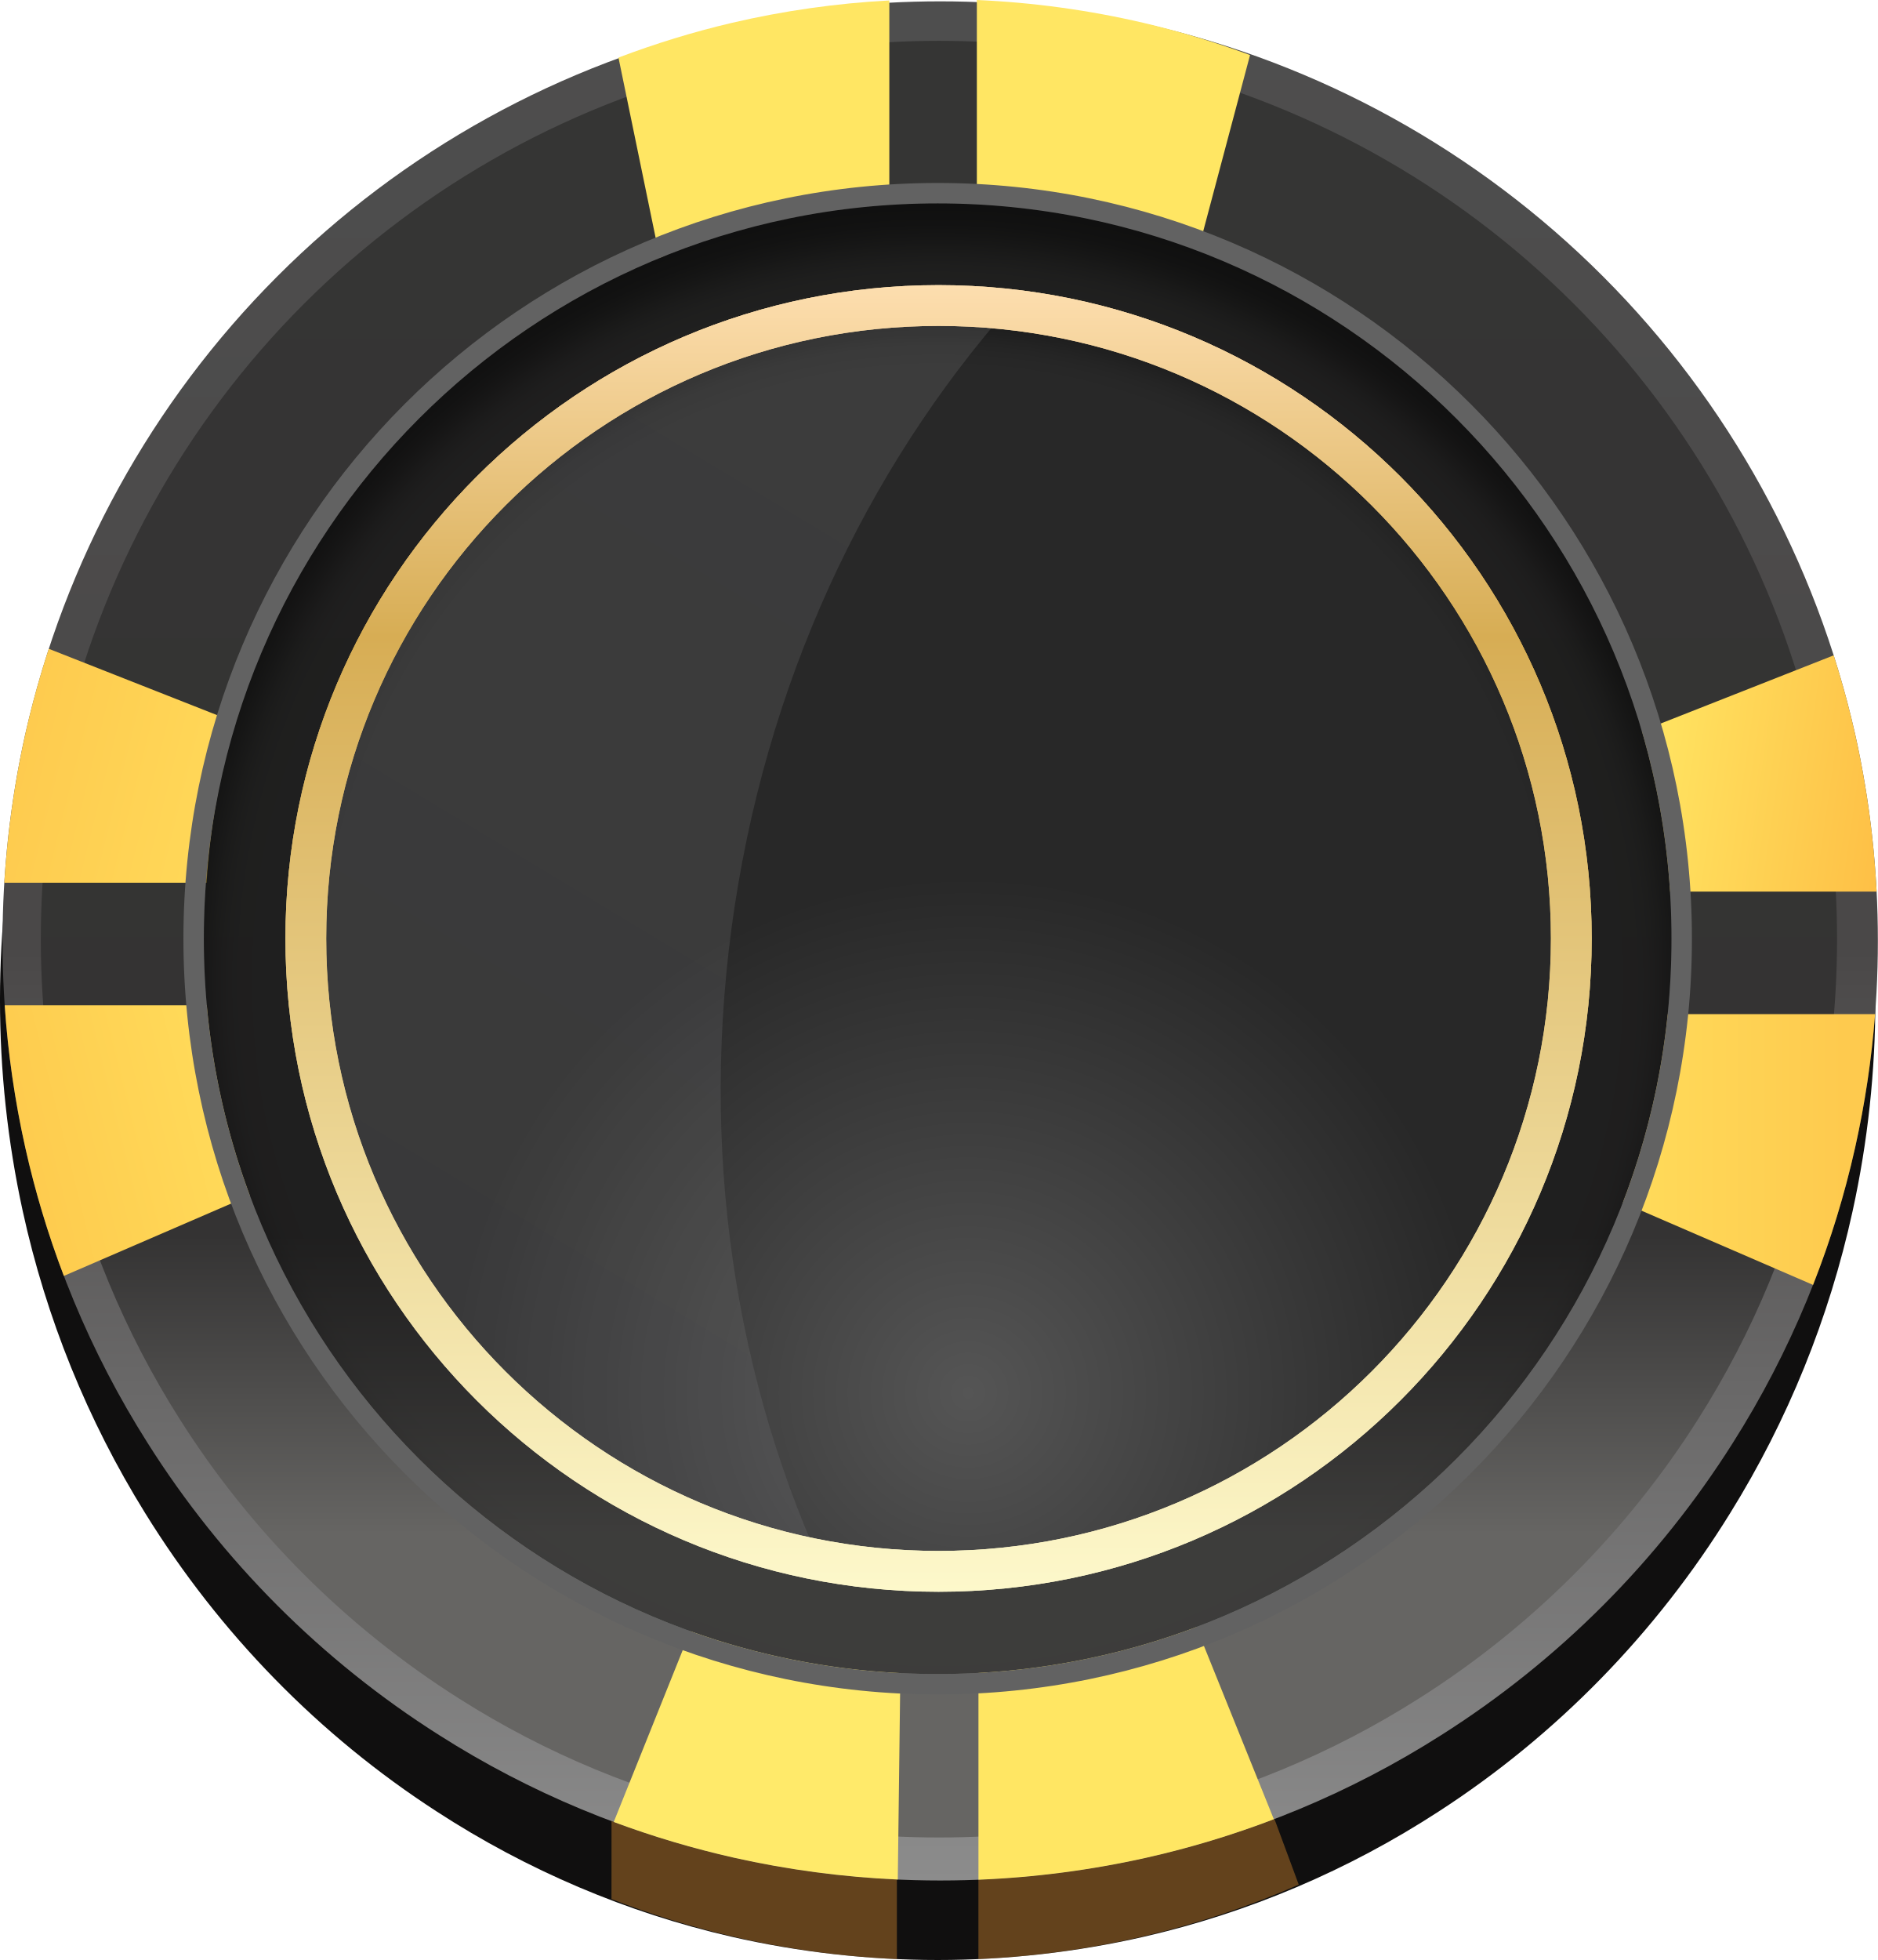
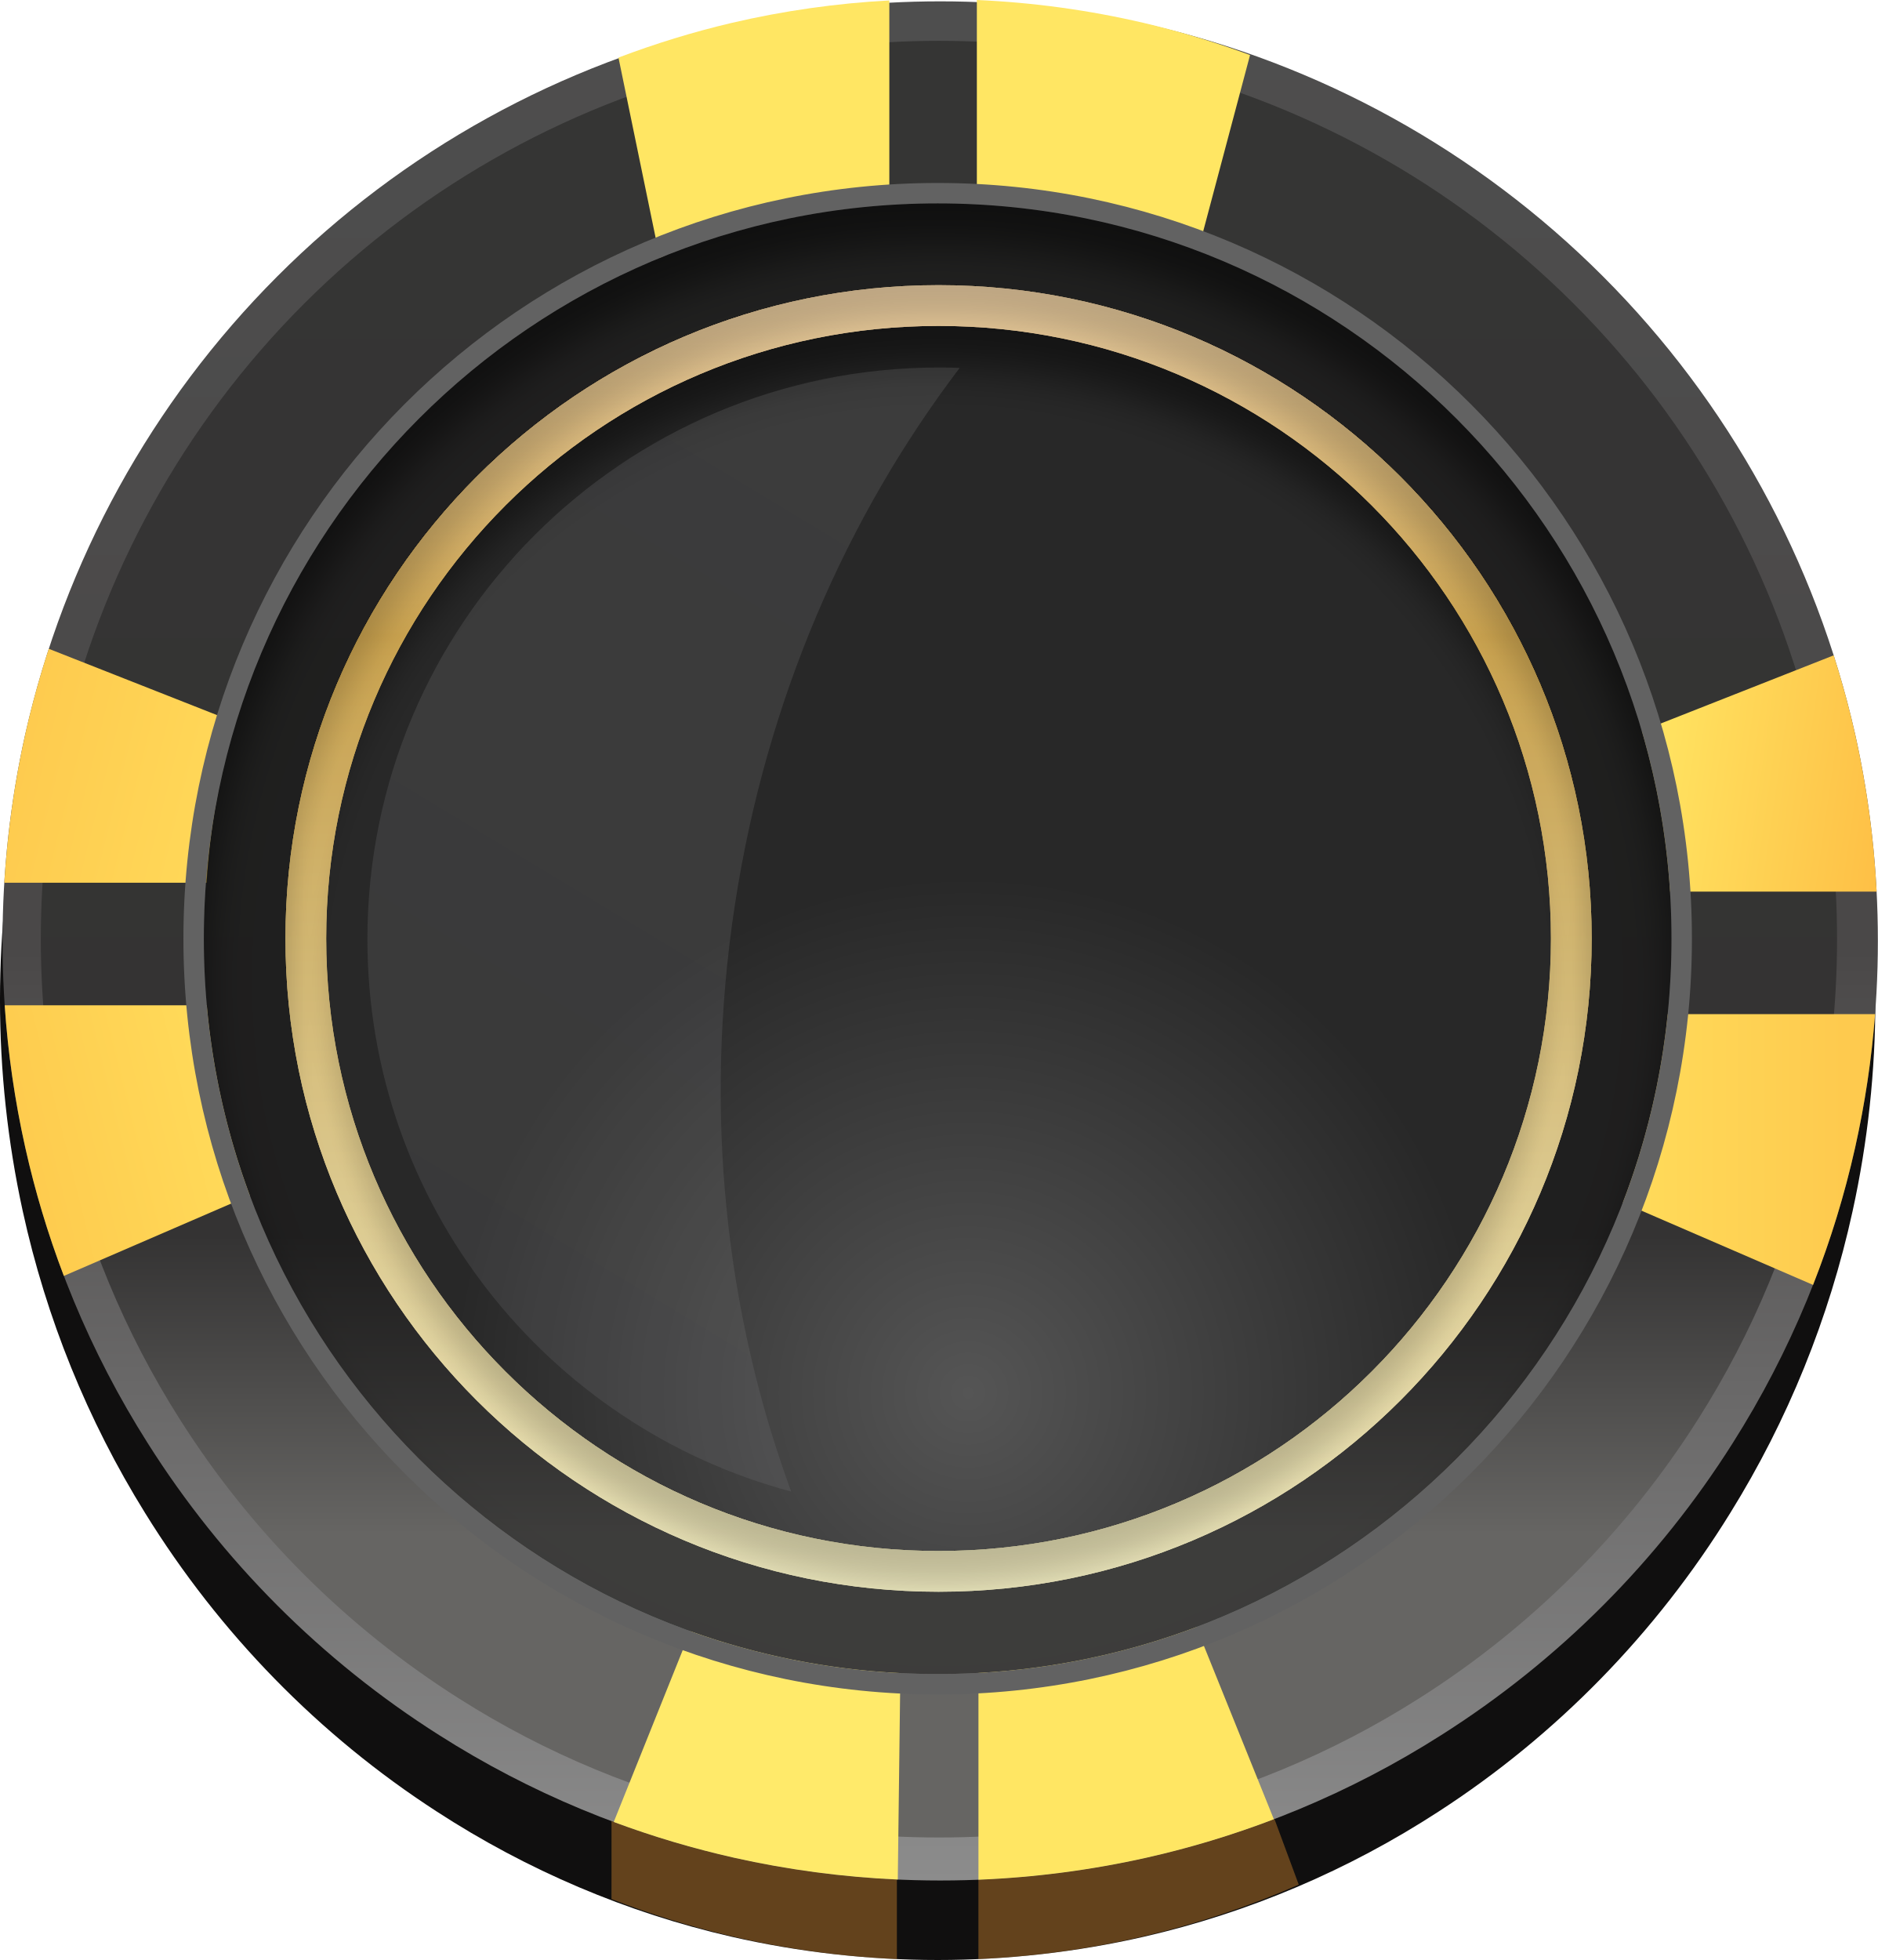
<svg xmlns="http://www.w3.org/2000/svg" width="46" height="48" viewBox="0 0 46 48" fill="none">
  <path d="M45.938 24.49C45.94 26.229 45.753 27.963 45.381 29.66C44.807 32.283 43.793 34.783 42.385 37.051C40.563 40.001 38.123 42.498 35.242 44.363C33.026 45.804 30.583 46.842 28.021 47.43C24.694 48.19 21.244 48.19 17.918 47.43C15.356 46.842 12.913 45.804 10.697 44.363C7.816 42.498 5.376 40.001 3.553 37.051C2.145 34.783 1.131 32.283 0.557 29.66C-0.186 26.254 -0.186 22.722 0.557 19.316C1.516 14.979 3.656 11.008 6.728 7.864C9.801 4.72 13.68 2.531 17.918 1.55C21.244 0.79 24.694 0.79 28.021 1.55C32.258 2.532 36.137 4.721 39.209 7.865C42.281 11.009 44.421 14.979 45.381 19.316C45.753 21.014 45.94 22.75 45.938 24.49Z" fill="#100F0F" />
  <path d="M46 23.043C46.001 24.745 45.814 26.442 45.443 28.103C44.869 30.669 43.855 33.117 42.447 35.337C40.624 38.223 38.184 40.668 35.303 42.493C33.087 43.904 30.644 44.919 28.082 45.495C24.756 46.239 21.306 46.239 17.979 45.495C15.417 44.919 12.974 43.904 10.758 42.493C7.877 40.668 5.437 38.223 3.615 35.337C2.207 33.117 1.193 30.669 0.619 28.103C-0.124 24.769 -0.124 21.312 0.619 17.979C1.578 13.734 3.717 9.848 6.79 6.771C9.862 3.693 13.742 1.551 17.979 0.591C21.306 -0.153 24.756 -0.153 28.082 0.591C32.319 1.552 36.198 3.695 39.27 6.772C42.343 9.849 44.483 13.734 45.443 17.979C45.815 19.641 46.001 21.339 46 23.043Z" fill="url(#paint0_linear)" />
  <path d="M45 23C45.001 24.628 44.822 26.25 44.466 27.838C43.916 30.292 42.945 32.632 41.597 34.755C39.851 37.514 37.514 39.851 34.755 41.597C32.632 42.945 30.292 43.916 27.838 44.466C24.652 45.178 21.348 45.178 18.162 44.466C15.708 43.916 13.368 42.945 11.245 41.597C8.486 39.851 6.149 37.514 4.403 34.755C3.055 32.632 2.084 30.292 1.534 27.838C0.822 24.651 0.822 21.346 1.534 18.158C2.452 14.1 4.502 10.384 7.444 7.442C10.387 4.5 14.103 2.451 18.162 1.534C21.348 0.822 24.652 0.822 27.838 1.534C31.896 2.452 35.612 4.501 38.554 7.443C41.497 10.385 43.547 14.1 44.466 18.158C44.822 19.747 45.001 21.371 45 23Z" fill="url(#paint1_linear)" />
  <path fill-rule="evenodd" clip-rule="evenodd" d="M23.967 46.034V47.978C25.328 47.916 26.684 47.73 28.02 47.418C29.32 47.113 30.59 46.69 31.814 46.155L31.219 44.548C30.199 44.938 29.151 45.255 28.082 45.495C26.725 45.798 25.348 45.978 23.967 46.034Z" fill="#B7762A" fill-opacity="0.5" />
  <path fill-rule="evenodd" clip-rule="evenodd" d="M14.98 44.6L14.979 46.508C15.937 46.879 16.918 47.184 17.918 47.418C19.254 47.73 20.61 47.916 21.97 47.978V46.028C20.631 45.967 19.296 45.789 17.979 45.495C16.958 45.265 15.956 44.966 14.98 44.6Z" fill="#B7762A" fill-opacity="0.5" />
  <path fill-rule="evenodd" clip-rule="evenodd" d="M44.918 16.049C45.12 16.683 45.296 17.326 45.443 17.979C45.727 19.248 45.903 20.538 45.97 21.835H40.909C40.823 20.477 40.587 19.161 40.218 17.901L44.918 16.049Z" fill="url(#paint2_linear)" />
  <path fill-rule="evenodd" clip-rule="evenodd" d="M39.753 29.452C40.313 27.995 40.688 26.447 40.852 24.836H45.932C45.847 25.935 45.684 27.026 45.443 28.103C45.186 29.252 44.841 30.376 44.412 31.467L39.753 29.452Z" fill="url(#paint3_linear)" />
  <path fill-rule="evenodd" clip-rule="evenodd" d="M23.929 0C25.302 0.06 26.671 0.247 28.02 0.562C28.904 0.771 29.773 1.034 30.621 1.348L29.352 6.121C27.653 5.364 25.83 4.9 23.929 4.783V0Z" fill="#FFE663" />
  <path fill-rule="evenodd" clip-rule="evenodd" d="M21.785 0.011V4.798C19.806 4.949 17.915 5.475 16.162 6.317L15.15 1.41C16.052 1.068 16.976 0.784 17.918 0.562C19.194 0.264 20.487 0.08 21.785 0.011Z" fill="#FFE663" />
  <path fill-rule="evenodd" clip-rule="evenodd" d="M5.066 24.619C5.211 26.244 5.572 27.806 6.12 29.277L1.564 31.247C1.175 30.225 0.858 29.174 0.619 28.103C0.362 26.953 0.194 25.788 0.115 24.619H5.066Z" fill="url(#paint4_linear)" />
  <path fill-rule="evenodd" clip-rule="evenodd" d="M0.105 21.618C0.18 20.397 0.351 19.18 0.619 17.979C0.778 17.271 0.971 16.574 1.195 15.889L5.751 17.684C5.382 18.944 5.146 20.261 5.06 21.618H0.105Z" fill="url(#paint5_linear)" />
  <path fill-rule="evenodd" clip-rule="evenodd" d="M23.968 40.97C25.837 40.867 27.631 40.478 29.305 39.847L31.204 44.553C30.189 44.941 29.146 45.256 28.082 45.495C26.726 45.798 25.349 45.978 23.968 46.034V40.97Z" fill="#FFE663" />
  <path fill-rule="evenodd" clip-rule="evenodd" d="M16.91 39.948C18.53 40.529 20.258 40.884 22.055 40.974L21.992 46.029C20.646 45.969 19.303 45.791 17.98 45.495C16.977 45.269 15.993 44.977 15.034 44.62L16.91 39.948Z" fill="#FFEA6A" />
  <g filter="url(#filter0_i)">
    <path d="M22.969 40.997C32.897 40.997 40.945 32.935 40.945 22.989C40.945 13.044 32.897 4.981 22.969 4.981C13.041 4.981 4.993 13.044 4.993 22.989C4.993 32.935 13.041 40.997 22.969 40.997Z" fill="black" fill-opacity="0.4" />
  </g>
  <path d="M22.969 41.247C33.036 41.247 41.195 33.072 41.195 22.989C41.195 12.906 33.036 4.731 22.969 4.731C12.903 4.731 4.743 12.906 4.743 22.989C4.743 33.072 12.903 41.247 22.969 41.247Z" stroke="#626262" stroke-width="0.5" />
  <g filter="url(#filter1_i)">
    <path d="M22.991 38.982C31.827 38.982 38.991 31.819 38.991 22.982C38.991 14.146 31.827 6.982 22.991 6.982C14.154 6.982 6.991 14.146 6.991 22.982C6.991 31.819 14.154 38.982 22.991 38.982Z" fill="url(#paint6_radial)" />
  </g>
  <path d="M38.491 22.982C38.491 31.543 31.551 38.482 22.991 38.482C14.43 38.482 7.491 31.543 7.491 22.982C7.491 14.422 14.43 7.482 22.991 7.482C31.551 7.482 38.491 14.422 38.491 22.982Z" stroke="url(#paint7_linear)" />
-   <path fill-rule="evenodd" clip-rule="evenodd" d="M25.087 7.118C24.401 7.029 23.701 6.982 22.991 6.982C14.154 6.982 6.991 14.146 6.991 22.982C6.991 30.908 12.754 37.488 20.318 38.76C18.016 33.904 17.089 28.137 17.999 22.176C18.903 16.254 21.479 11.057 25.087 7.118Z" fill="url(#paint8_linear)" fill-opacity="0.2" />
-   <path fill-rule="evenodd" clip-rule="evenodd" d="M22.991 37.982C31.275 37.982 37.991 31.267 37.991 22.982C37.991 14.698 31.275 7.982 22.991 7.982C14.707 7.982 7.991 14.698 7.991 22.982C7.991 31.267 14.707 37.982 22.991 37.982ZM38.991 22.982C38.991 31.819 31.827 38.982 22.991 38.982C14.154 38.982 6.991 31.819 6.991 22.982C6.991 14.146 14.154 6.982 22.991 6.982C31.827 6.982 38.991 14.146 38.991 22.982Z" fill="url(#paint9_linear)" />
+   <path fill-rule="evenodd" clip-rule="evenodd" d="M23.509 9.009C23.34 9.003 23.17 9 23 9C15.268 9 9 15.268 9 23C9 29.48 13.403 34.932 19.381 36.528C17.78 32.178 17.225 27.248 17.999 22.176C18.765 17.158 20.731 12.662 23.509 9.009Z" fill="url(#paint8_linear)" fill-opacity="0.2" />
+   <g filter="url(#filter2_i)">
+     <path fill-rule="evenodd" clip-rule="evenodd" d="M22.991 37.982C31.275 37.982 37.991 31.267 37.991 22.982C37.991 14.698 31.275 7.982 22.991 7.982C14.707 7.982 7.991 14.698 7.991 22.982C7.991 31.267 14.707 37.982 22.991 37.982ZM38.991 22.982C38.991 31.819 31.827 38.982 22.991 38.982C14.154 38.982 6.991 31.819 6.991 22.982C6.991 14.146 14.154 6.982 22.991 6.982C31.827 6.982 38.991 14.146 38.991 22.982Z" fill="url(#paint9_linear)" />
+   </g>
  <defs>
    <filter id="filter0_i" x="4.493" y="4.481" width="36.952" height="38.016" filterUnits="userSpaceOnUse" color-interpolation-filters="sRGB">
      <feFlood flood-opacity="0" result="BackgroundImageFix" />
      <feBlend mode="normal" in="SourceGraphic" in2="BackgroundImageFix" result="shape" />
      <feColorMatrix in="SourceAlpha" type="matrix" values="0 0 0 0 0 0 0 0 0 0 0 0 0 0 0 0 0 0 127 0" result="hardAlpha" />
      <feOffset dy="1" />
      <feGaussianBlur stdDeviation="0.5" />
      <feComposite in2="hardAlpha" operator="arithmetic" k2="-1" k3="1" />
      <feColorMatrix type="matrix" values="0 0 0 0 0 0 0 0 0 0 0 0 0 0 0 0 0 0 0.5 0" />
      <feBlend mode="normal" in2="shape" result="effect1_innerShadow" />
    </filter>
    <filter id="filter1_i" x="6.991" y="6.982" width="32" height="33" filterUnits="userSpaceOnUse" color-interpolation-filters="sRGB">
      <feFlood flood-opacity="0" result="BackgroundImageFix" />
      <feBlend mode="normal" in="SourceGraphic" in2="BackgroundImageFix" result="shape" />
      <feColorMatrix in="SourceAlpha" type="matrix" values="0 0 0 0 0 0 0 0 0 0 0 0 0 0 0 0 0 0 127 0" result="hardAlpha" />
+       <feOffset dy="2" />
+       <feGaussianBlur stdDeviation="0.5" />
+       <feComposite in2="hardAlpha" operator="arithmetic" k2="-1" k3="1" />
+       <feColorMatrix type="matrix" values="0 0 0 0 0 0 0 0 0 0 0 0 0 0 0 0 0 0 0.5 0" />
+       <feBlend mode="normal" in2="shape" result="effect1_innerShadow" />
+     </filter>
+     <filter id="filter2_i" x="6.991" y="6.982" width="32" height="33" filterUnits="userSpaceOnUse" color-interpolation-filters="sRGB">
+       <feFlood flood-opacity="0" result="BackgroundImageFix" />
+       <feBlend mode="normal" in="SourceGraphic" in2="BackgroundImageFix" result="shape" />
+       <feColorMatrix in="SourceAlpha" type="matrix" values="0 0 0 0 0 0 0 0 0 0 0 0 0 0 0 0 0 0 127 0" result="hardAlpha" />
      <feOffset dy="1" />
      <feGaussianBlur stdDeviation="0.5" />
      <feComposite in2="hardAlpha" operator="arithmetic" k2="-1" k3="1" />
-       <feColorMatrix type="matrix" values="0 0 0 0 0 0 0 0 0 0 0 0 0 0 0 0 0 0 0.5 0" />
+       <feColorMatrix type="matrix" values="0 0 0 0 0 0 0 0 0 0 0 0 0 0 0 0 0 0 0.25 0" />
      <feBlend mode="normal" in2="shape" result="effect1_innerShadow" />
    </filter>
    <linearGradient id="paint0_linear" x1="23.031" y1="0.033" x2="23.031" y2="46.053" gradientUnits="userSpaceOnUse">
      <stop stop-color="#4E4E4E" />
      <stop offset="0.505" stop-color="#4A4848" />
      <stop offset="1" stop-color="#8C8C8C" />
    </linearGradient>
    <linearGradient id="paint1_linear" x1="23" y1="1" x2="23" y2="45" gradientUnits="userSpaceOnUse">
      <stop stop-color="#353534" />
      <stop offset="0.665" stop-color="#343333" />
      <stop offset="0.831" stop-color="#666563" />
    </linearGradient>
    <linearGradient id="paint2_linear" x1="40" y1="18.979" x2="47" y2="19.979" gradientUnits="userSpaceOnUse">
      <stop stop-color="#FFE663" />
      <stop offset="0.878" stop-color="#FEC046" />
    </linearGradient>
    <linearGradient id="paint3_linear" x1="40" y1="27.979" x2="46" y2="27.979" gradientUnits="userSpaceOnUse">
      <stop stop-color="#FFDB5A" />
      <stop offset="0.863" stop-color="#FECA4E" />
    </linearGradient>
    <linearGradient id="paint4_linear" x1="6" y1="26.479" x2="1.11032e-07" y2="27.979" gradientUnits="userSpaceOnUse">
      <stop stop-color="#FFDC5B" />
      <stop offset="1" stop-color="#FECA4D" />
    </linearGradient>
    <linearGradient id="paint5_linear" x1="3.80445e-08" y1="18.979" x2="6" y2="20.479" gradientUnits="userSpaceOnUse">
      <stop stop-color="#FECA4E" />
      <stop offset="1" stop-color="#FFDA5A" />
    </linearGradient>
    <radialGradient id="paint6_radial" cx="0" cy="0" r="1" gradientUnits="userSpaceOnUse" gradientTransform="translate(23.7151 34.0854) rotate(90) scale(15.3089)">
      <stop stop-color="#555555" />
      <stop offset="0.825" stop-color="#282828" />
    </radialGradient>
    <linearGradient id="paint7_linear" x1="22.991" y1="6.982" x2="22.991" y2="38.982" gradientUnits="userSpaceOnUse">
      <stop stop-color="#FDDEAF" />
      <stop offset="0.269" stop-color="#D7AD54" />
      <stop offset="1" stop-color="#FDF8CB" />
    </linearGradient>
    <linearGradient id="paint8_linear" x1="25" y1="8.979" x2="7.5" y2="37.979" gradientUnits="userSpaceOnUse">
      <stop stop-color="#8C8C8D" />
      <stop offset="0.423" stop-color="#868687" />
      <stop offset="0.825" stop-color="#7D7D80" />
    </linearGradient>
    <linearGradient id="paint9_linear" x1="22.991" y1="6.982" x2="22.991" y2="38.982" gradientUnits="userSpaceOnUse">
      <stop stop-color="#FDDEAF" />
      <stop offset="0.269" stop-color="#D7AD54" />
      <stop offset="1" stop-color="#FDF8CB" />
    </linearGradient>
  </defs>
</svg>
